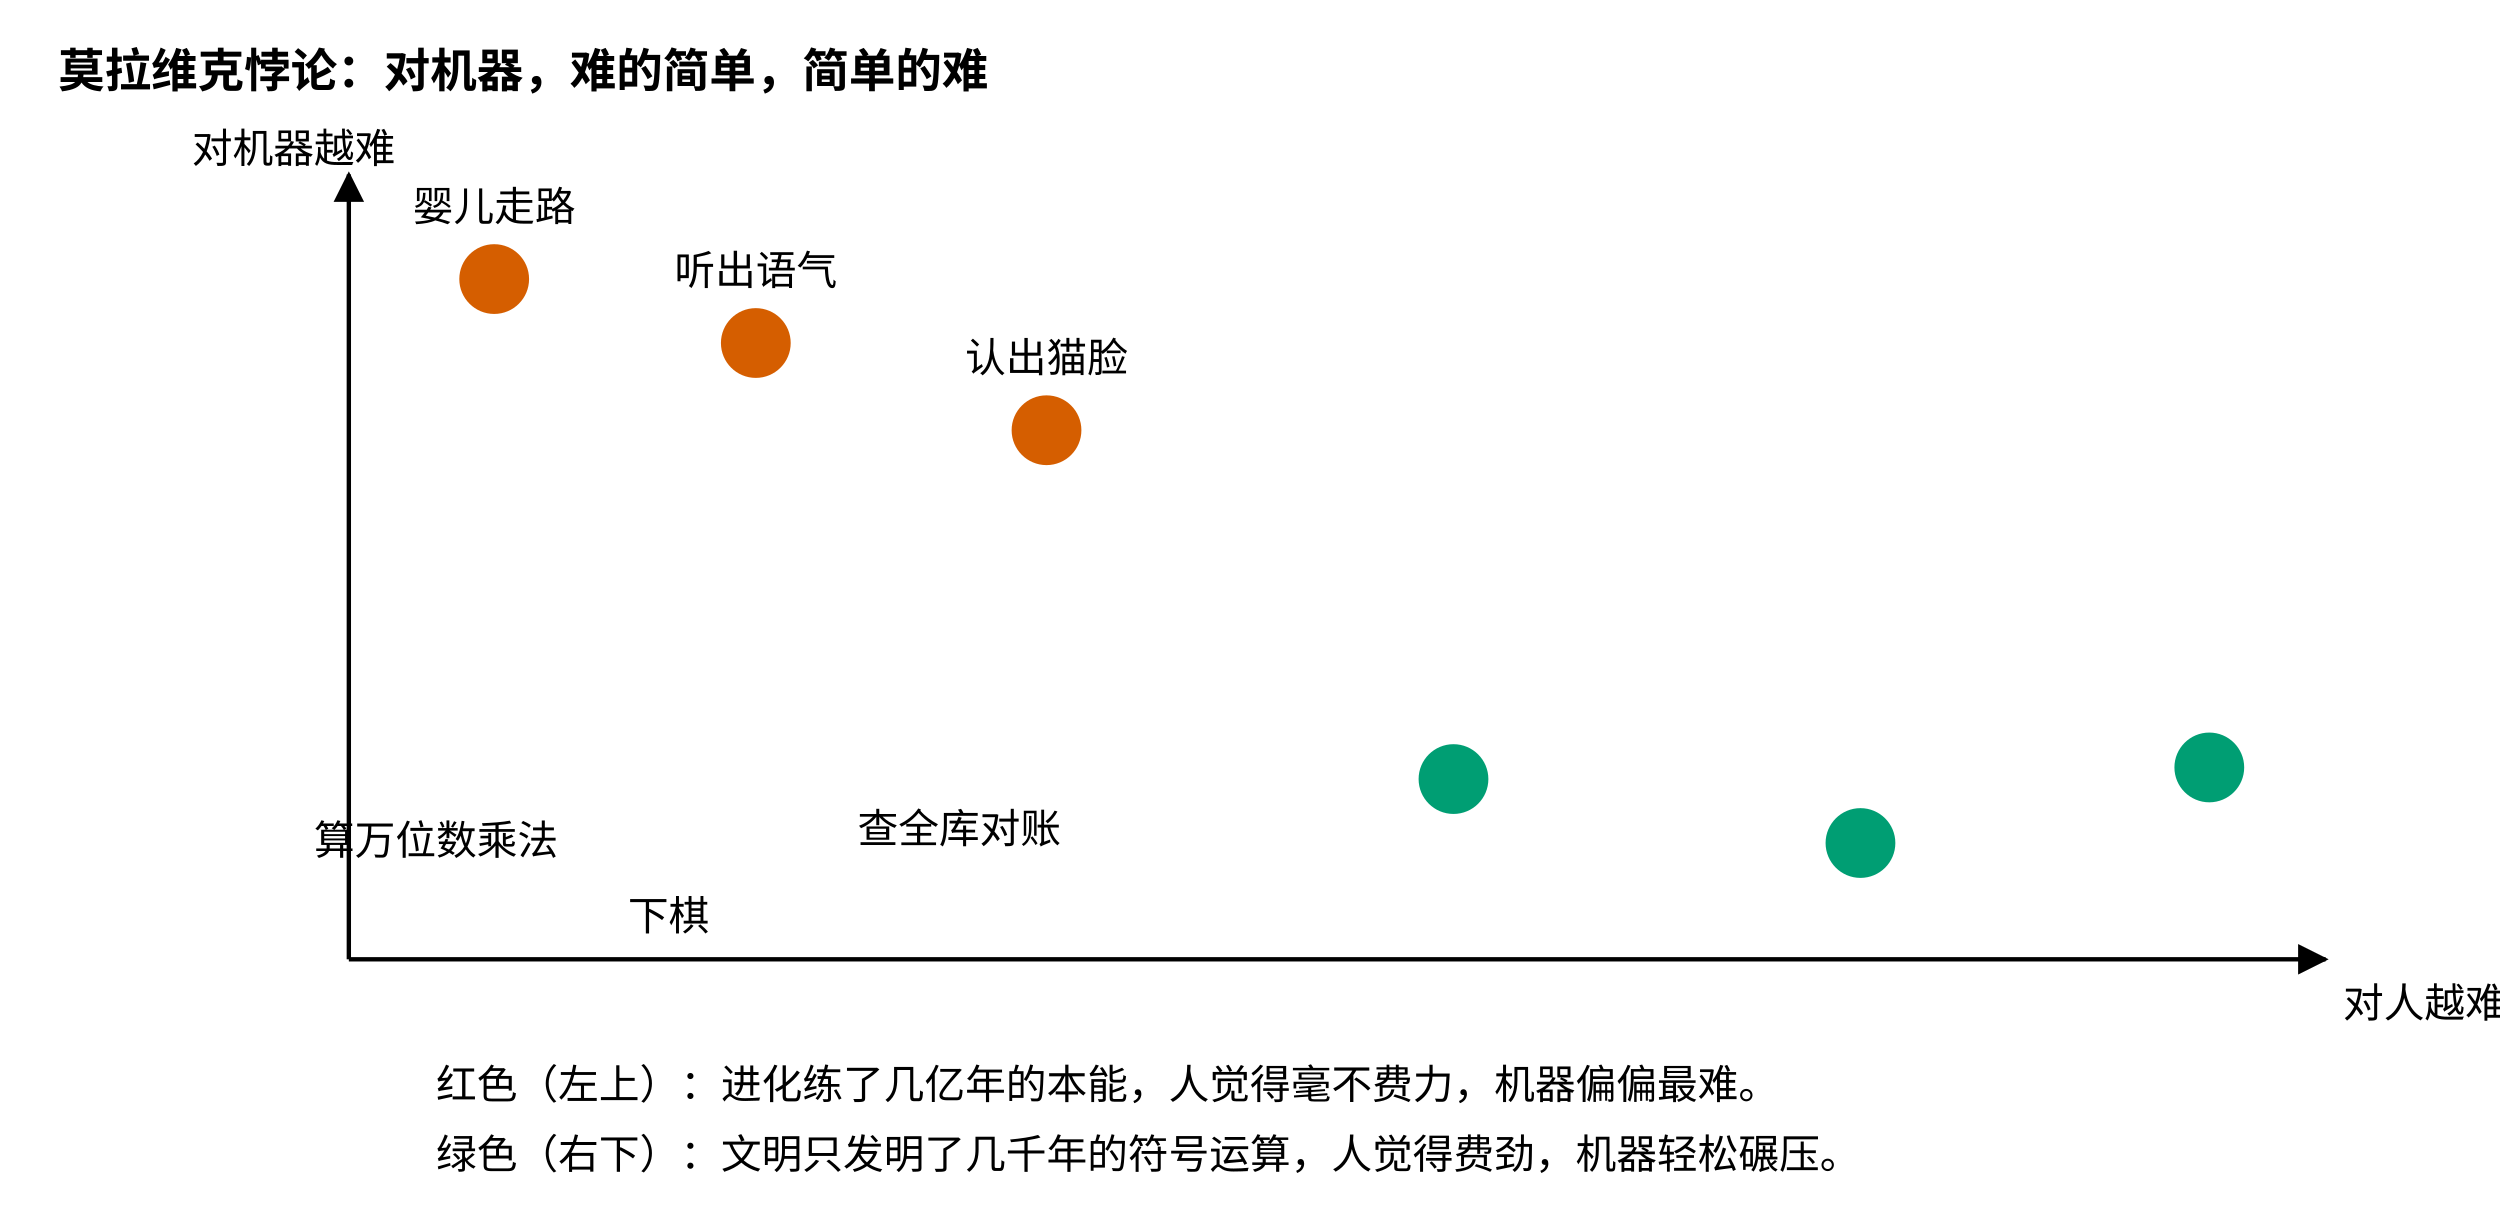
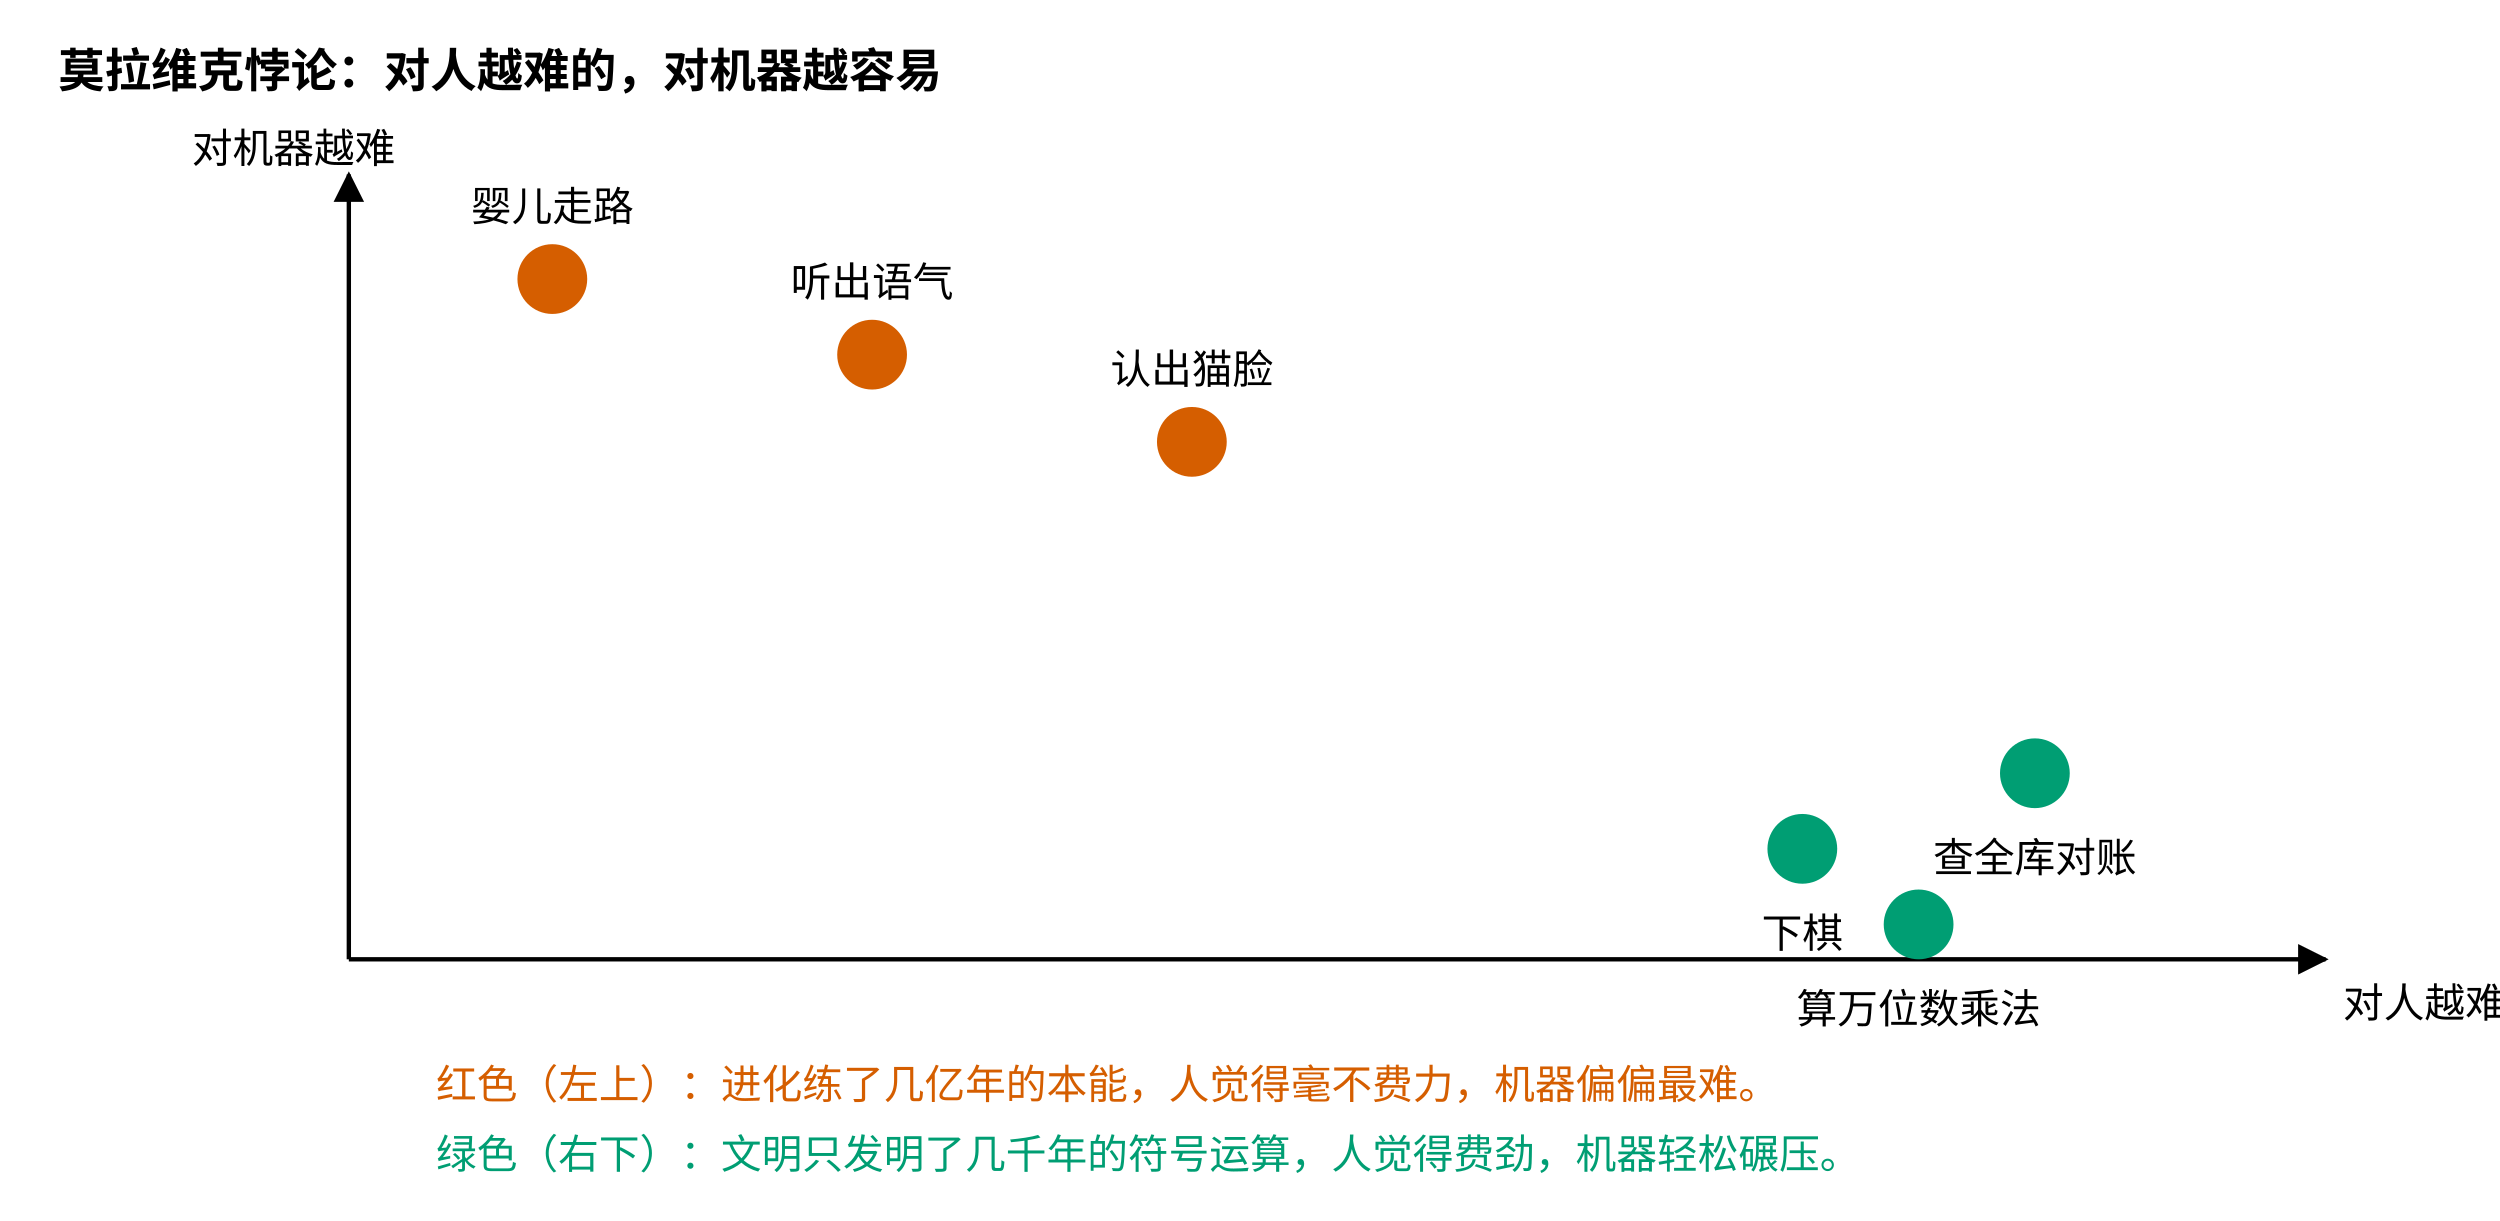
<svg xmlns="http://www.w3.org/2000/svg" width="860" height="420" viewBox="0 0 860 420">
  <defs>
    <marker id="arr" viewBox="0 0 10 10" refX="9" refY="5" markerWidth="7" markerHeight="7" orient="auto-start-reverse">
      <path d="M 0 0 L 10 5 L 0 10 z" fill="#000000" />
    </marker>
  </defs>
-   <text x="20" y="30" font-size="16" font-weight="bold" fill="#000000" font-family="Noto Sans CJK SC, sans-serif">莫拉维克悖论：对机器，难的简单，简单的难</text>
+   <text x="20" y="30" font-size="16" font-weight="bold" fill="#000000" font-family="Noto Sans CJK SC, sans-serif">莫拉维克悖论：对人越难的，对机器越容易</text>
  <line x1="120" y1="330" x2="800" y2="330" stroke="#000000" stroke-width="1.5" marker-end="url(#arr)" />
  <line x1="120" y1="330" x2="120" y2="60" stroke="#000000" stroke-width="1.5" marker-end="url(#arr)" />
  <text x="806" y="350" font-size="14" fill="#000000" font-family="Noto Sans CJK SC, sans-serif">对人越难</text>
  <text x="66" y="56" font-size="14" fill="#000000" font-family="Noto Sans CJK SC, sans-serif">对机器越难</text>
-   <circle cx="170" cy="96" r="12" fill="#D55E00" />
-   <text x="170" y="76" font-size="14" text-anchor="middle" fill="#000000" font-family="Noto Sans CJK SC, sans-serif">婴儿走路</text>
-   <circle cx="260" cy="118" r="12" fill="#D55E00" />
-   <text x="260" y="98" font-size="14" text-anchor="middle" fill="#000000" font-family="Noto Sans CJK SC, sans-serif">听出语气</text>
-   <circle cx="360" cy="148" r="12" fill="#D55E00" />
-   <text x="360" y="128" font-size="14" text-anchor="middle" fill="#000000" font-family="Noto Sans CJK SC, sans-serif">认出猫脸</text>
-   <circle cx="640" cy="290" r="12" fill="#009E73" />
-   <text x="230" y="320" font-size="14" text-anchor="middle" fill="#000000" font-family="Noto Sans CJK SC, sans-serif">下棋</text>
-   <circle cx="760" cy="264" r="12" fill="#009E73" />
-   <text x="150" y="294" font-size="14" text-anchor="middle" fill="#000000" font-family="Noto Sans CJK SC, sans-serif">算万位数乘法</text>
-   <circle cx="500" cy="268" r="12" fill="#009E73" />
-   <text x="330" y="290" font-size="14" text-anchor="middle" fill="#000000" font-family="Noto Sans CJK SC, sans-serif">查全库对账</text>
+   <circle cx="190" cy="96" r="12" fill="#D55E00" />
+   <circle cx="300" cy="122" r="12" fill="#D55E00" />
+   <circle cx="410" cy="152" r="12" fill="#D55E00" />
+   <circle cx="620" cy="292" r="12" fill="#009E73" />
+   <circle cx="700" cy="266" r="12" fill="#009E73" />
+   <circle cx="660" cy="318" r="12" fill="#009E73" />
+   <text x="190" y="76" font-size="14" text-anchor="middle" fill="#000000" font-family="Noto Sans CJK SC, sans-serif">婴儿走路</text>
+   <text x="300" y="102" font-size="14" text-anchor="middle" fill="#000000" font-family="Noto Sans CJK SC, sans-serif">听出语气</text>
+   <text x="410" y="132" font-size="14" text-anchor="middle" fill="#000000" font-family="Noto Sans CJK SC, sans-serif">认出猫脸</text>
+   <text x="620" y="326" font-size="14" text-anchor="middle" fill="#000000" font-family="Noto Sans CJK SC, sans-serif">下棋</text>
+   <text x="700" y="300" font-size="14" text-anchor="middle" fill="#000000" font-family="Noto Sans CJK SC, sans-serif">查全库对账</text>
+   <text x="660" y="352" font-size="14" text-anchor="middle" fill="#000000" font-family="Noto Sans CJK SC, sans-serif">算万位数乘法</text>
  <g font-size="14" font-family="Noto Sans CJK SC, sans-serif" fill="#000000">
-     <text x="150" y="378">红色（左上）：进化练了几亿年的本能，人觉得毫不费力，机器偏偏最难。</text>
-     <text x="150" y="402">绿色（右下）：文明只发明了几千年的符号运算，人觉得费劲，机器轻松碾压。</text>
+     <text x="150" y="378" fill="#D55E00">红色（左上）：进化练了几亿年的本能，人觉得毫不费力，机器偏偏最难。</text>
+     <text x="150" y="402" fill="#009E73">绿色（右下）：文明只发明了几千年的符号运算，人觉得费劲，机器轻松碾压。</text>
  </g>
</svg>
